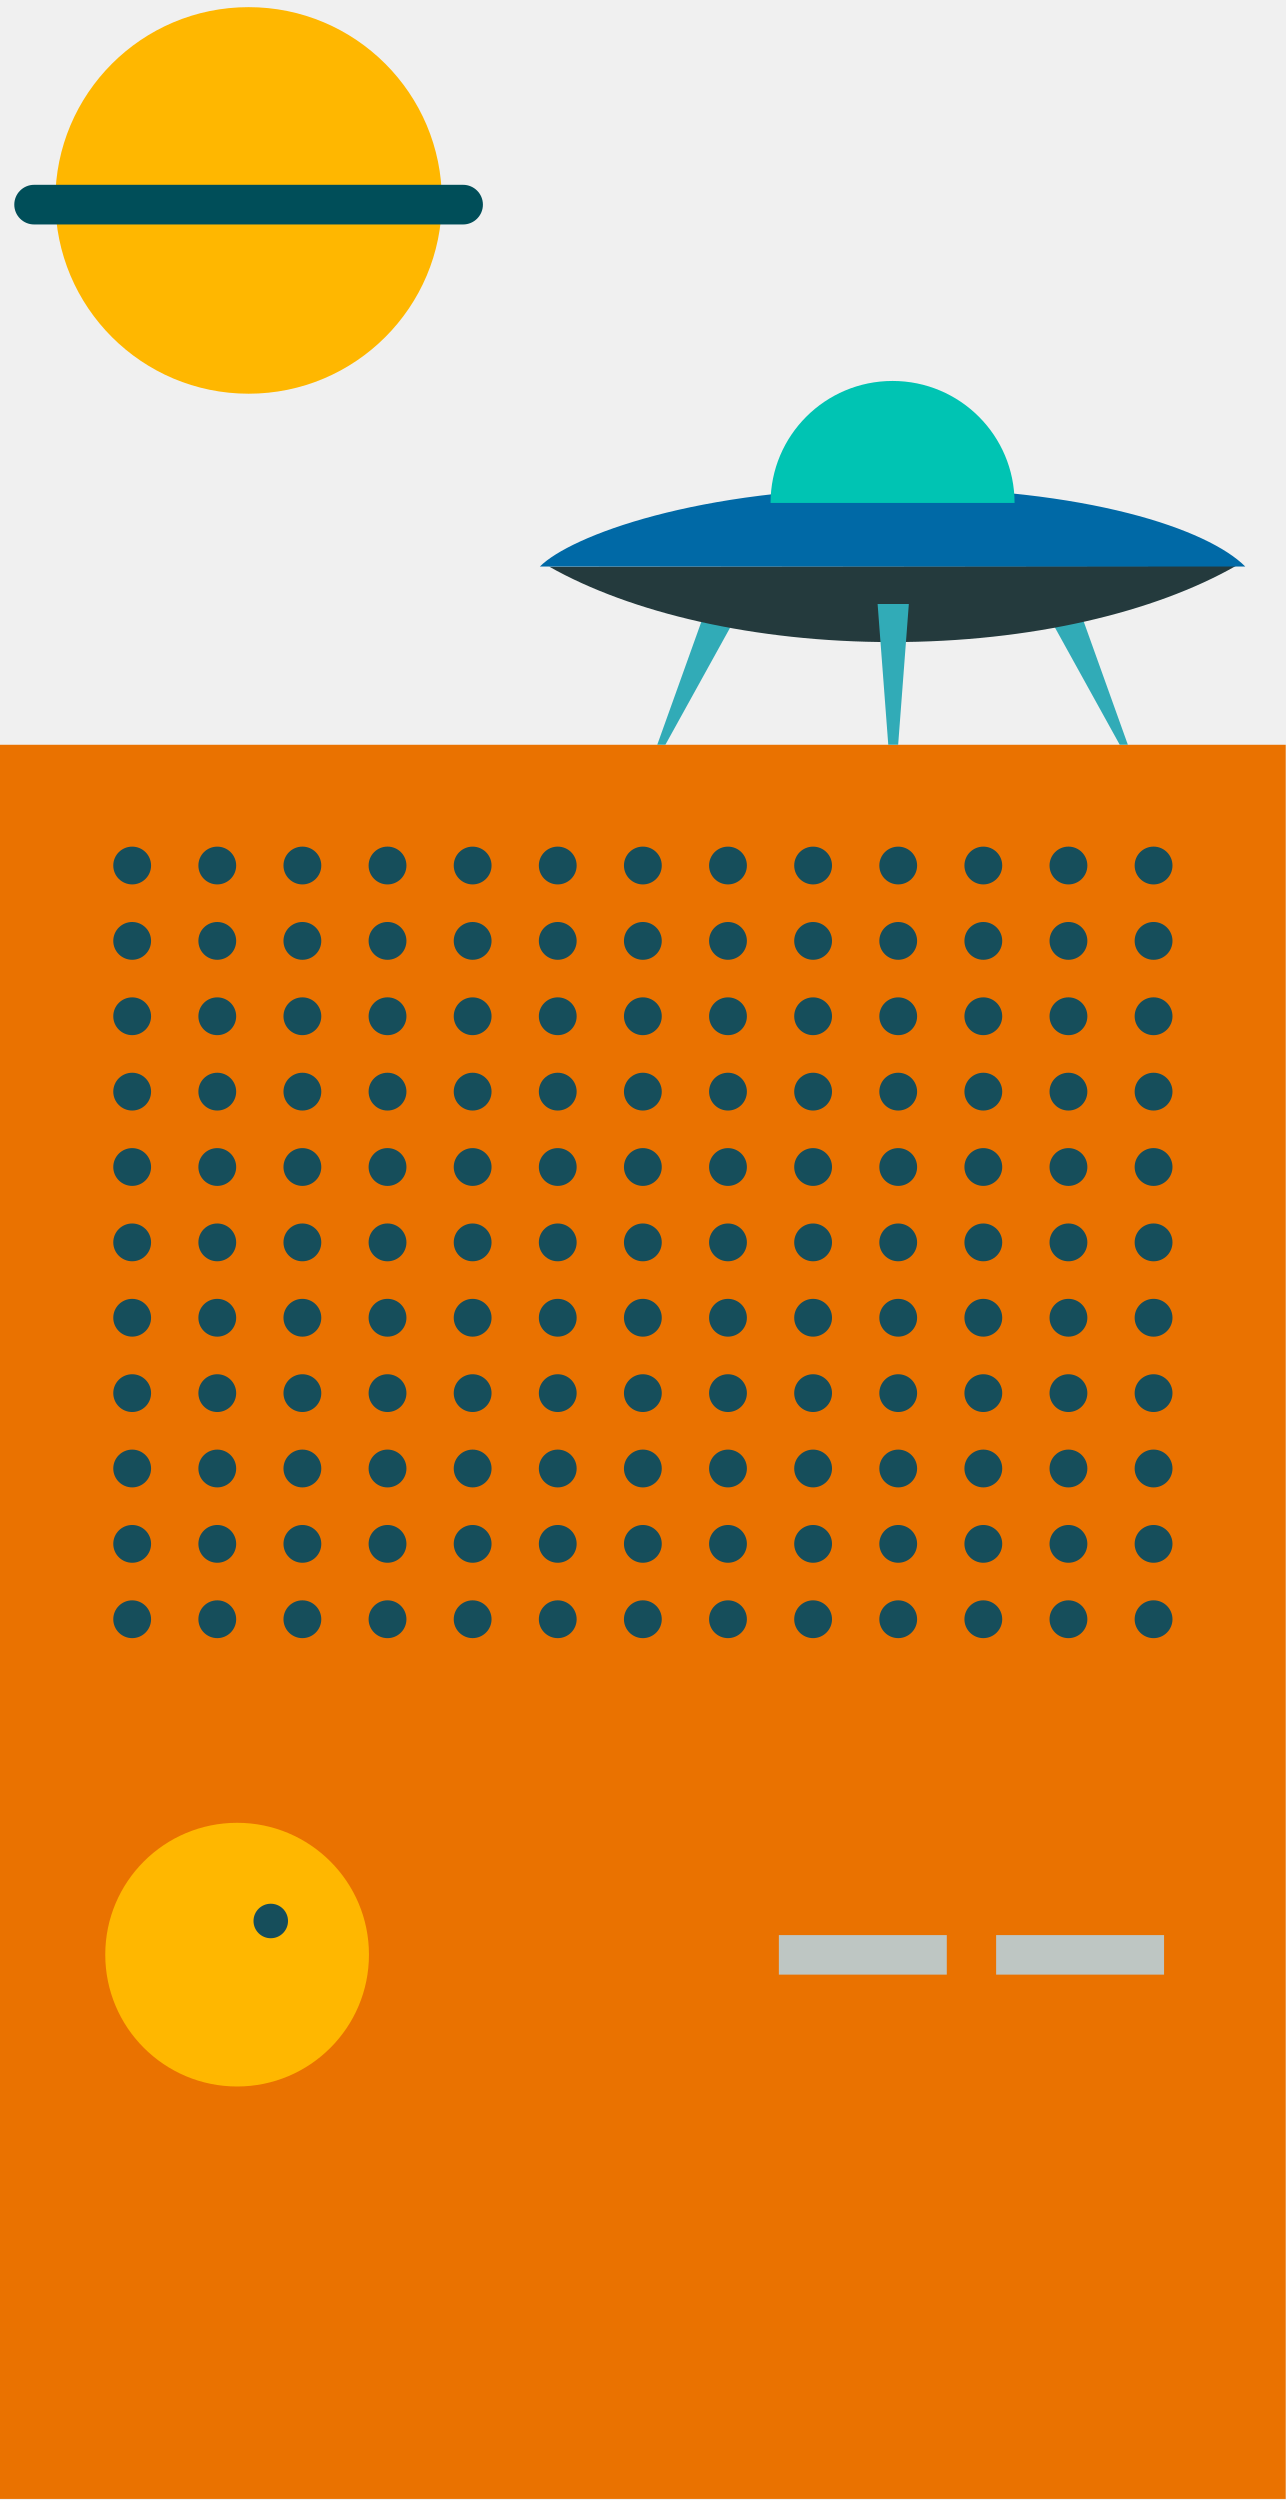
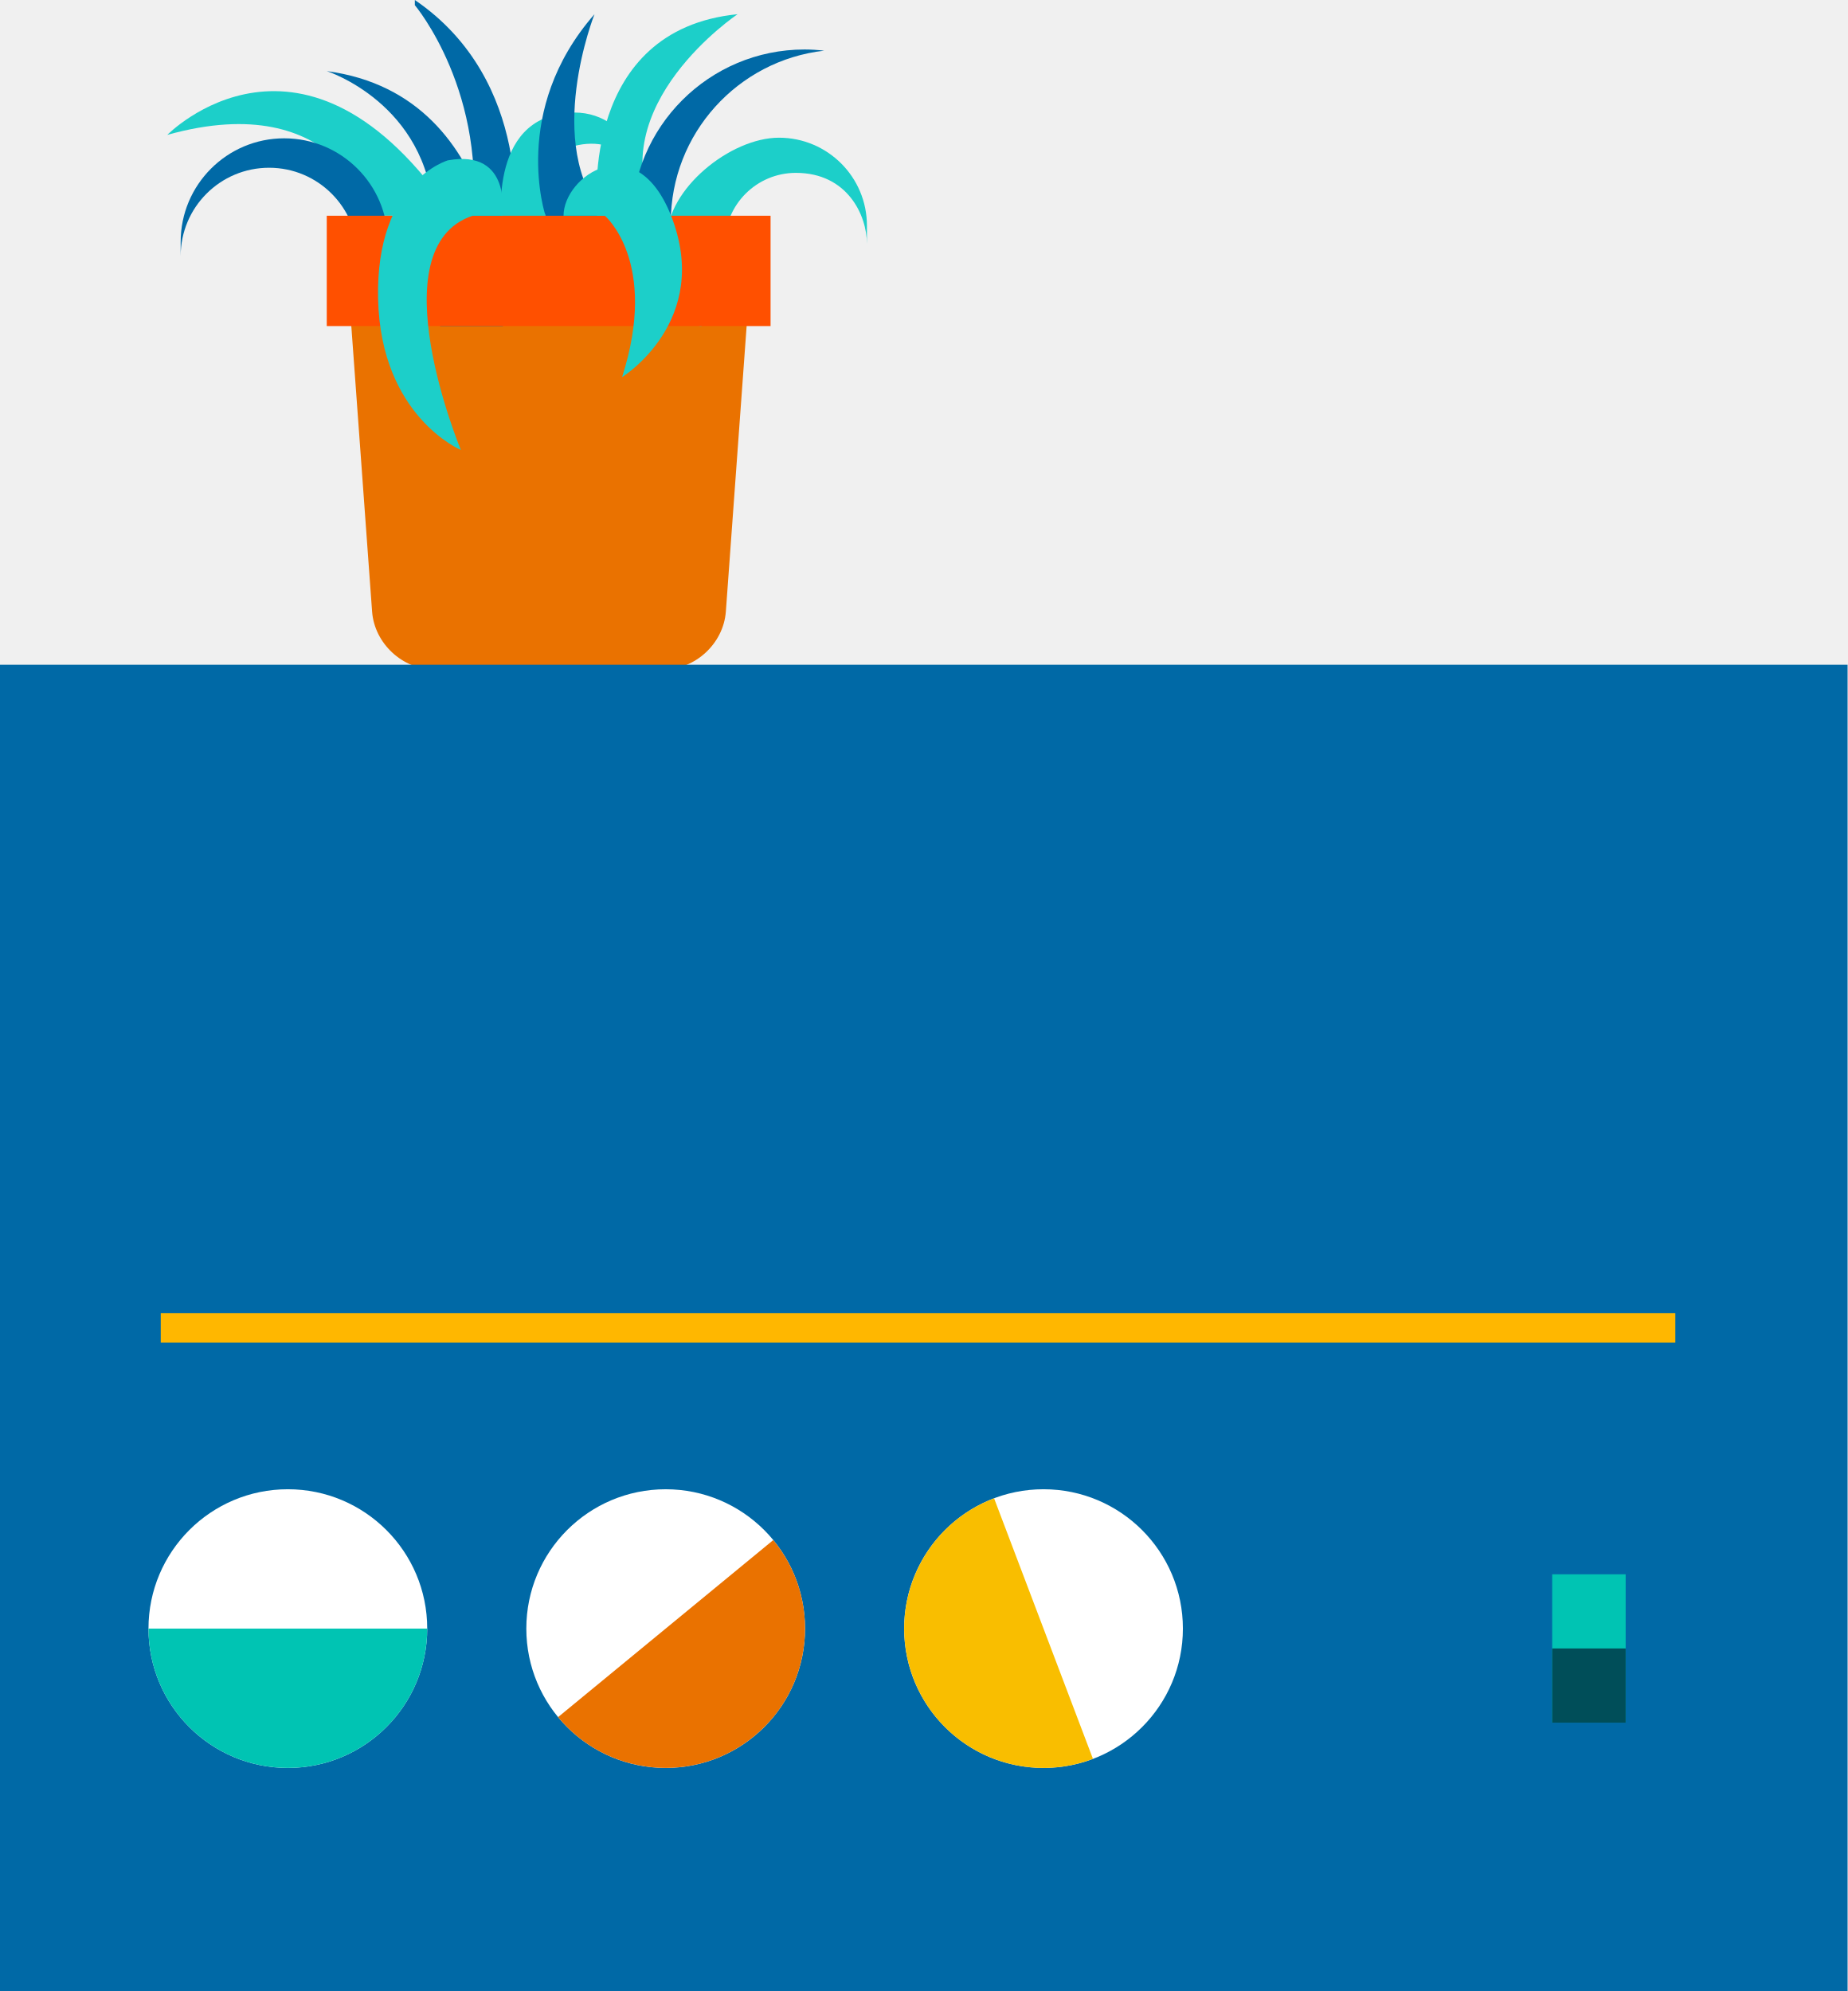
- <svg xmlns="http://www.w3.org/2000/svg" version="1.1" id="Layer_1" x="0px" y="0px" width="180px" height="350px" viewBox="0 0 180 350" enable-background="new 0 0 180 350" xml:space="preserve">
+ <svg xmlns="http://www.w3.org/2000/svg" version="1.1" id="Layer_1" x="0px" y="0px" width="180px" height="194.011px" viewBox="0 0 180 194.011" enable-background="new 0 0 180 194.011" xml:space="preserve">
  <g>
-     <path fill="#0069A6" d="M86.033,349.85" />
-     <path fill="#0069A6" d="M86.033,349.85" />
+     <path fill="#EA7200" d="M70.717,59.588c-0.227,3.109-2.963,5.654-6.081,5.654H42.332c-3.118,0-5.854-2.545-6.081-5.654   L33.856,26.68c-0.227-3.109,2.14-5.654,5.258-5.654h28.74c3.118,0,5.484,2.545,5.258,5.654L70.717,59.588z" />
+   </g>
+   <path fill="#1CCFC9" d="M16.299,13.144c0,0,13.345-13.639,27.845,7.879h-7.848C36.296,21.023,33.108,8.441,16.299,13.144z" />
+   <path fill="#0069A6" d="M31.835,6.929c0,0,9.788,3.125,10.418,13.985c0.63,10.859,0.63,10.859,0.63,10.859h6.106  C48.99,31.773,49.892,9.323,31.835,6.929z" />
+   <path fill="#0069A6" d="M40.416,0.503c0,0,7.254,8.592,5.491,21.872h4.158c0,0,1.996-14.438-9.648-22.375" />
+   <path fill="#1CCFC9" d="M48.998,23.309c0,0-1.831-10.509,5.099-12.122c6.93-1.613,8.945,6.061,8.945,6.061s-2.419-4.271-7.131-3.011  c-4.712,1.26-2.427,8.138-2.427,8.138L48.998,23.309z" />
+   <path fill="#0069A6" d="M53.148,21.023c0,0-3.46-10.231,4.77-19.639c0,0-5.04,12.736,1.008,19.639v3.545h-5.443L53.148,21.023z" />
+   <path fill="#1CCFC9" d="M58.166,20.03c0,0-1.592-17.133,13.695-18.646c0,0-13.271,8.889-8.063,19.639  c5.208,10.75,4.536,10.75,4.536,10.75L58.12,30.615L58.166,20.03z" />
+   <path fill="#0069A6" d="M61.538,21.67c0-9.305,7.542-16.849,16.849-16.848c0.646,0,1.28,0.044,1.907,0.116  c-8.406,0.948-14.941,8.073-14.941,16.732H61.538z" />
+   <path fill="#0069A6" d="M37.783,27.443V23.57c0-5.573-4.518-10.092-10.091-10.092c-5.573,0-10.091,4.519-10.091,10.092v1.39  c0-4.759,3.857-8.614,8.616-8.614c4.756,0,8.614,3.855,8.614,8.614v1.539" />
+   <path fill="#1CCFC9" d="M66.154,30.555l-1.171-7.399c0-4.73,6.179-9.738,10.91-9.738c4.733,0,8.568,3.836,8.568,8.567v1.781  c0-2.814-1.924-6.922-6.922-6.922c-3.824,0-6.924,3.098-6.924,6.922v3.551" />
+   <rect x="31.835" y="21.023" fill="#FF5000" width="43.238" height="10.75" />
+   <path fill="#1CCFC9" d="M43.639,15.623c0,0-7.056,2.016-6.804,13.48c0.252,11.467,8.063,14.742,8.063,14.742  s-8.189-19.688,1.134-22.82h2.897C48.931,21.023,49.939,14.489,43.639,15.623z" />
+   <path fill="#1CCFC9" d="M54.903,21.023h4.024c0,0,5.292,4.469,1.68,15.725c0,0,8.819-5.46,4.774-15.725  C61.942,12.302,54.903,17.136,54.903,21.023z" />
+   <g>
+     <rect y="64.773" fill="#0069A6" width="180" height="129.237" />
+     <rect x="151.221" y="153.405" fill="#00C4B3" width="7.16" height="14.456" />
+     <rect x="151.221" y="160.633" fill="#004E59" width="7.16" height="7.229" />
    <g>
-       <rect y="104.267" fill="#EA7200" width="180" height="245.583" />
-       <circle fill="#FFB700" cx="33.196" cy="273.651" r="18.459" />
-       <circle fill="#164E5B" cx="37.907" cy="268.938" r="2.416" />
-       <g>
-         <circle fill="#164E5B" cx="18.504" cy="121.173" r="2.646" />
-         <path fill="#164E5B" d="M27.774,121.173c0-1.463,1.179-2.645,2.646-2.645c1.457,0,2.645,1.182,2.645,2.645     c0,1.462-1.188,2.646-2.645,2.646C28.954,123.819,27.774,122.635,27.774,121.173z" />
-         <circle fill="#164E5B" cx="42.333" cy="121.173" r="2.647" />
-         <circle fill="#164E5B" cx="54.253" cy="121.173" r="2.649" />
-         <path fill="#164E5B" d="M63.523,121.173c0-1.463,1.184-2.645,2.641-2.645c1.463,0,2.653,1.182,2.653,2.645     c0,1.462-1.189,2.646-2.653,2.646C64.708,123.819,63.523,122.635,63.523,121.173z" />
-         <circle fill="#164E5B" cx="78.085" cy="121.173" r="2.647" />
-         <circle fill="#164E5B" cx="90" cy="121.173" r="2.648" />
-         <path fill="#164E5B" d="M99.271,121.173c0-1.463,1.186-2.645,2.645-2.645c1.464,0,2.649,1.182,2.649,2.645     c0,1.462-1.186,2.646-2.649,2.646C100.456,123.819,99.271,122.635,99.271,121.173z" />
-         <path fill="#164E5B" d="M111.188,121.173c0-1.463,1.182-2.645,2.641-2.645c1.464,0,2.653,1.182,2.653,2.645     c0,1.462-1.189,2.646-2.653,2.646C112.37,123.819,111.188,122.635,111.188,121.173z" />
-         <path fill="#164E5B" d="M123.106,121.173c0-1.463,1.181-2.645,2.645-2.645c1.46,0,2.645,1.182,2.645,2.645     c0,1.462-1.185,2.646-2.645,2.646C124.287,123.819,123.106,122.635,123.106,121.173z" />
-         <circle fill="#164E5B" cx="137.665" cy="121.173" r="2.646" />
-         <circle fill="#164E5B" cx="149.583" cy="121.173" r="2.648" />
-         <circle fill="#164E5B" cx="161.499" cy="121.173" r="2.649" />
-         <circle fill="#164E5B" cx="18.504" cy="131.725" r="2.646" />
-         <path fill="#164E5B" d="M27.774,131.725c0-1.462,1.179-2.645,2.646-2.645c1.457,0,2.645,1.183,2.645,2.645     s-1.188,2.646-2.645,2.646C28.954,134.371,27.774,133.187,27.774,131.725z" />
-         <circle fill="#164E5B" cx="42.333" cy="131.725" r="2.647" />
-         <circle fill="#164E5B" cx="54.253" cy="131.725" r="2.649" />
-         <path fill="#164E5B" d="M63.523,131.725c0-1.462,1.184-2.645,2.641-2.645c1.463,0,2.653,1.183,2.653,2.645     s-1.189,2.646-2.653,2.646C64.708,134.371,63.523,133.187,63.523,131.725z" />
-         <circle fill="#164E5B" cx="78.085" cy="131.725" r="2.647" />
-         <circle fill="#164E5B" cx="90" cy="131.725" r="2.648" />
-         <path fill="#164E5B" d="M99.271,131.725c0-1.462,1.186-2.645,2.645-2.645c1.464,0,2.649,1.183,2.649,2.645     s-1.186,2.646-2.649,2.646C100.456,134.371,99.271,133.187,99.271,131.725z" />
-         <path fill="#164E5B" d="M111.188,131.725c0-1.462,1.182-2.645,2.641-2.645c1.464,0,2.653,1.183,2.653,2.645     s-1.189,2.646-2.653,2.646C112.37,134.371,111.188,133.187,111.188,131.725z" />
-         <path fill="#164E5B" d="M123.106,131.725c0-1.462,1.181-2.645,2.645-2.645c1.46,0,2.645,1.183,2.645,2.645     s-1.185,2.646-2.645,2.646C124.287,134.371,123.106,133.187,123.106,131.725z" />
-         <circle fill="#164E5B" cx="137.665" cy="131.725" r="2.646" />
-         <circle fill="#164E5B" cx="149.583" cy="131.725" r="2.648" />
-         <circle fill="#164E5B" cx="161.499" cy="131.725" r="2.649" />
-         <circle fill="#164E5B" cx="18.504" cy="142.276" r="2.646" />
-         <path fill="#164E5B" d="M27.774,142.276c0-1.463,1.179-2.645,2.646-2.645c1.457,0,2.645,1.182,2.645,2.645     s-1.188,2.647-2.645,2.647C28.954,144.924,27.774,143.739,27.774,142.276z" />
-         <circle fill="#164E5B" cx="42.333" cy="142.276" r="2.647" />
-         <circle fill="#164E5B" cx="54.253" cy="142.276" r="2.649" />
-         <path fill="#164E5B" d="M63.523,142.276c0-1.463,1.184-2.645,2.641-2.645c1.463,0,2.653,1.182,2.653,2.645     s-1.189,2.647-2.653,2.647C64.708,144.924,63.523,143.739,63.523,142.276z" />
-         <circle fill="#164E5B" cx="78.085" cy="142.276" r="2.647" />
-         <circle fill="#164E5B" cx="90" cy="142.276" r="2.648" />
-         <path fill="#164E5B" d="M99.271,142.276c0-1.463,1.186-2.645,2.645-2.645c1.464,0,2.649,1.182,2.649,2.645     s-1.186,2.647-2.649,2.647C100.456,144.924,99.271,143.739,99.271,142.276z" />
-         <path fill="#164E5B" d="M111.188,142.276c0-1.463,1.182-2.645,2.641-2.645c1.464,0,2.653,1.182,2.653,2.645     s-1.189,2.647-2.653,2.647C112.37,144.924,111.188,143.739,111.188,142.276z" />
-         <path fill="#164E5B" d="M123.106,142.276c0-1.463,1.181-2.645,2.645-2.645c1.46,0,2.645,1.182,2.645,2.645     s-1.185,2.647-2.645,2.647C124.287,144.924,123.106,143.739,123.106,142.276z" />
-         <circle fill="#164E5B" cx="137.665" cy="142.276" r="2.646" />
-         <circle fill="#164E5B" cx="149.583" cy="142.276" r="2.648" />
-         <circle fill="#164E5B" cx="161.499" cy="142.276" r="2.649" />
-         <path fill="#164E5B" d="M15.858,152.828c0-1.46,1.183-2.645,2.646-2.645c1.46,0,2.647,1.185,2.647,2.645     c0,1.464-1.187,2.648-2.647,2.648C17.041,155.477,15.858,154.292,15.858,152.828z" />
-         <path fill="#164E5B" d="M27.774,152.828c0-1.46,1.179-2.645,2.646-2.645c1.457,0,2.645,1.185,2.645,2.645     c0,1.464-1.188,2.648-2.645,2.648C28.954,155.477,27.774,154.292,27.774,152.828z" />
-         <path fill="#164E5B" d="M39.687,152.828c0-1.46,1.185-2.645,2.649-2.645s2.645,1.185,2.645,2.645     c0,1.464-1.181,2.648-2.645,2.648S39.687,154.292,39.687,152.828z" />
-         <path fill="#164E5B" d="M51.604,152.828c0-1.46,1.186-2.645,2.647-2.645c1.464,0,2.65,1.185,2.65,2.645     c0,1.464-1.186,2.648-2.65,2.648C52.79,155.477,51.604,154.292,51.604,152.828z" />
-         <path fill="#164E5B" d="M63.523,152.828c0-1.46,1.184-2.645,2.641-2.645c1.463,0,2.653,1.185,2.653,2.645     c0,1.464-1.189,2.648-2.653,2.648C64.708,155.477,63.523,154.292,63.523,152.828z" />
-         <path fill="#164E5B" d="M75.438,152.828c0-1.46,1.184-2.645,2.646-2.645s2.648,1.185,2.648,2.645     c0,1.464-1.187,2.648-2.648,2.648S75.438,154.292,75.438,152.828z" />
-         <path fill="#164E5B" d="M87.352,152.828c0-1.46,1.188-2.645,2.648-2.645c1.46,0,2.647,1.185,2.647,2.645     c0,1.464-1.188,2.648-2.647,2.648C88.54,155.477,87.352,154.292,87.352,152.828z" />
-         <path fill="#164E5B" d="M99.271,152.828c0-1.46,1.186-2.645,2.645-2.645c1.464,0,2.649,1.185,2.649,2.645     c0,1.464-1.186,2.648-2.649,2.648C100.456,155.477,99.271,154.292,99.271,152.828z" />
-         <path fill="#164E5B" d="M111.188,152.828c0-1.46,1.182-2.645,2.641-2.645c1.464,0,2.653,1.185,2.653,2.645     c0,1.464-1.189,2.648-2.653,2.648C112.37,155.477,111.188,154.292,111.188,152.828z" />
-         <path fill="#164E5B" d="M123.106,152.828c0-1.46,1.181-2.645,2.645-2.645c1.46,0,2.645,1.185,2.645,2.645     c0,1.464-1.185,2.648-2.645,2.648C124.287,155.477,123.106,154.292,123.106,152.828z" />
-         <path fill="#164E5B" d="M135.019,152.828c0-1.46,1.184-2.645,2.646-2.645c1.459,0,2.646,1.185,2.646,2.645     c0,1.464-1.188,2.648-2.646,2.648C136.202,155.477,135.019,154.292,135.019,152.828z" />
-         <path fill="#164E5B" d="M146.935,152.828c0-1.46,1.183-2.645,2.646-2.645s2.649,1.185,2.649,2.645     c0,1.464-1.186,2.648-2.649,2.648S146.935,154.292,146.935,152.828z" />
-         <path fill="#164E5B" d="M158.85,152.828c0-1.46,1.187-2.645,2.647-2.645s2.65,1.185,2.65,2.645c0,1.464-1.189,2.648-2.65,2.648     S158.85,154.292,158.85,152.828z" />
-         <circle fill="#164E5B" cx="18.504" cy="163.381" r="2.646" />
-         <path fill="#164E5B" d="M27.774,163.381c0-1.462,1.179-2.646,2.646-2.646c1.457,0,2.645,1.184,2.645,2.646     c0,1.463-1.188,2.647-2.645,2.647C28.954,166.028,27.774,164.844,27.774,163.381z" />
-         <circle fill="#164E5B" cx="42.333" cy="163.381" r="2.647" />
-         <circle fill="#164E5B" cx="54.253" cy="163.381" r="2.649" />
-         <path fill="#164E5B" d="M63.523,163.381c0-1.462,1.184-2.646,2.641-2.646c1.463,0,2.653,1.184,2.653,2.646     c0,1.463-1.189,2.647-2.653,2.647C64.708,166.028,63.523,164.844,63.523,163.381z" />
-         <circle fill="#164E5B" cx="78.085" cy="163.381" r="2.647" />
-         <circle fill="#164E5B" cx="90" cy="163.381" r="2.648" />
-         <path fill="#164E5B" d="M99.271,163.381c0-1.462,1.186-2.646,2.645-2.646c1.464,0,2.649,1.184,2.649,2.646     c0,1.463-1.186,2.647-2.649,2.647C100.456,166.028,99.271,164.844,99.271,163.381z" />
-         <path fill="#164E5B" d="M111.188,163.381c0-1.462,1.182-2.646,2.641-2.646c1.464,0,2.653,1.184,2.653,2.646     c0,1.463-1.189,2.647-2.653,2.647C112.37,166.028,111.188,164.844,111.188,163.381z" />
-         <path fill="#164E5B" d="M123.106,163.381c0-1.462,1.181-2.646,2.645-2.646c1.46,0,2.645,1.184,2.645,2.646     c0,1.463-1.185,2.647-2.645,2.647C124.287,166.028,123.106,164.844,123.106,163.381z" />
-         <circle fill="#164E5B" cx="137.665" cy="163.381" r="2.646" />
-         <circle fill="#164E5B" cx="149.583" cy="163.381" r="2.648" />
-         <circle fill="#164E5B" cx="161.499" cy="163.381" r="2.649" />
-         <circle fill="#164E5B" cx="18.504" cy="173.934" r="2.646" />
-         <path fill="#164E5B" d="M27.774,173.934c0-1.462,1.179-2.646,2.646-2.646c1.457,0,2.645,1.184,2.645,2.646     s-1.188,2.646-2.645,2.646C28.954,176.579,27.774,175.396,27.774,173.934z" />
-         <circle fill="#164E5B" cx="42.333" cy="173.934" r="2.647" />
-         <circle fill="#164E5B" cx="54.253" cy="173.934" r="2.649" />
-         <path fill="#164E5B" d="M63.523,173.934c0-1.462,1.184-2.646,2.641-2.646c1.463,0,2.653,1.184,2.653,2.646     s-1.189,2.646-2.653,2.646C64.708,176.579,63.523,175.396,63.523,173.934z" />
-         <circle fill="#164E5B" cx="78.085" cy="173.934" r="2.647" />
-         <circle fill="#164E5B" cx="90" cy="173.934" r="2.648" />
-         <path fill="#164E5B" d="M99.271,173.934c0-1.462,1.186-2.646,2.645-2.646c1.464,0,2.649,1.184,2.649,2.646     s-1.186,2.646-2.649,2.646C100.456,176.579,99.271,175.396,99.271,173.934z" />
-         <path fill="#164E5B" d="M111.188,173.934c0-1.462,1.182-2.646,2.641-2.646c1.464,0,2.653,1.184,2.653,2.646     s-1.189,2.646-2.653,2.646C112.37,176.579,111.188,175.396,111.188,173.934z" />
-         <path fill="#164E5B" d="M123.106,173.934c0-1.462,1.181-2.646,2.645-2.646c1.46,0,2.645,1.184,2.645,2.646     s-1.185,2.646-2.645,2.646C124.287,176.579,123.106,175.396,123.106,173.934z" />
-         <circle fill="#164E5B" cx="137.665" cy="173.934" r="2.646" />
-         <circle fill="#164E5B" cx="149.583" cy="173.934" r="2.648" />
-         <circle fill="#164E5B" cx="161.499" cy="173.934" r="2.649" />
-         <circle fill="#164E5B" cx="18.504" cy="184.485" r="2.646" />
-         <path fill="#164E5B" d="M27.774,184.485c0-1.461,1.179-2.646,2.646-2.646c1.457,0,2.645,1.186,2.645,2.646     s-1.188,2.647-2.645,2.647C28.954,187.133,27.774,185.946,27.774,184.485z" />
-         <circle fill="#164E5B" cx="42.333" cy="184.485" r="2.647" />
-         <circle fill="#164E5B" cx="54.253" cy="184.485" r="2.649" />
-         <path fill="#164E5B" d="M63.523,184.485c0-1.461,1.184-2.646,2.641-2.646c1.463,0,2.653,1.186,2.653,2.646     s-1.189,2.647-2.653,2.647C64.708,187.133,63.523,185.946,63.523,184.485z" />
-         <circle fill="#164E5B" cx="78.085" cy="184.485" r="2.647" />
-         <circle fill="#164E5B" cx="90" cy="184.485" r="2.648" />
-         <path fill="#164E5B" d="M99.271,184.485c0-1.461,1.186-2.646,2.645-2.646c1.464,0,2.649,1.186,2.649,2.646     s-1.186,2.647-2.649,2.647C100.456,187.133,99.271,185.946,99.271,184.485z" />
-         <path fill="#164E5B" d="M111.188,184.485c0-1.461,1.182-2.646,2.641-2.646c1.464,0,2.653,1.186,2.653,2.646     s-1.189,2.647-2.653,2.647C112.37,187.133,111.188,185.946,111.188,184.485z" />
-         <path fill="#164E5B" d="M123.106,184.485c0-1.461,1.181-2.646,2.645-2.646c1.46,0,2.645,1.186,2.645,2.646     s-1.185,2.647-2.645,2.647C124.287,187.133,123.106,185.946,123.106,184.485z" />
-         <circle fill="#164E5B" cx="137.665" cy="184.485" r="2.646" />
-         <circle fill="#164E5B" cx="149.583" cy="184.485" r="2.648" />
-         <circle fill="#164E5B" cx="161.499" cy="184.485" r="2.649" />
-         <path fill="#164E5B" d="M15.858,195.036c0-1.462,1.183-2.643,2.646-2.643c1.46,0,2.647,1.181,2.647,2.643     c0,1.465-1.187,2.648-2.647,2.648C17.041,197.685,15.858,196.501,15.858,195.036z" />
-         <path fill="#164E5B" d="M27.774,195.036c0-1.462,1.179-2.643,2.646-2.643c1.457,0,2.645,1.181,2.645,2.643     c0,1.465-1.188,2.648-2.645,2.648C28.954,197.685,27.774,196.501,27.774,195.036z" />
-         <path fill="#164E5B" d="M39.687,195.036c0-1.462,1.185-2.643,2.649-2.643s2.645,1.181,2.645,2.643     c0,1.465-1.181,2.648-2.645,2.648S39.687,196.501,39.687,195.036z" />
-         <path fill="#164E5B" d="M51.604,195.036c0-1.462,1.186-2.643,2.647-2.643c1.464,0,2.65,1.181,2.65,2.643     c0,1.465-1.186,2.648-2.65,2.648C52.79,197.685,51.604,196.501,51.604,195.036z" />
-         <path fill="#164E5B" d="M63.523,195.036c0-1.462,1.184-2.643,2.641-2.643c1.463,0,2.653,1.181,2.653,2.643     c0,1.465-1.189,2.648-2.653,2.648C64.708,197.685,63.523,196.501,63.523,195.036z" />
-         <path fill="#164E5B" d="M75.438,195.036c0-1.462,1.184-2.643,2.646-2.643s2.648,1.181,2.648,2.643     c0,1.465-1.187,2.648-2.648,2.648S75.438,196.501,75.438,195.036z" />
-         <path fill="#164E5B" d="M87.352,195.036c0-1.462,1.188-2.643,2.648-2.643c1.46,0,2.647,1.181,2.647,2.643     c0,1.465-1.188,2.648-2.647,2.648C88.54,197.685,87.352,196.501,87.352,195.036z" />
-         <path fill="#164E5B" d="M99.271,195.036c0-1.462,1.186-2.643,2.645-2.643c1.464,0,2.649,1.181,2.649,2.643     c0,1.465-1.186,2.648-2.649,2.648C100.456,197.685,99.271,196.501,99.271,195.036z" />
-         <path fill="#164E5B" d="M111.188,195.036c0-1.462,1.182-2.643,2.641-2.643c1.464,0,2.653,1.181,2.653,2.643     c0,1.465-1.189,2.648-2.653,2.648C112.37,197.685,111.188,196.501,111.188,195.036z" />
-         <path fill="#164E5B" d="M123.106,195.036c0-1.462,1.181-2.643,2.645-2.643c1.46,0,2.645,1.181,2.645,2.643     c0,1.465-1.185,2.648-2.645,2.648C124.287,197.685,123.106,196.501,123.106,195.036z" />
-         <path fill="#164E5B" d="M135.019,195.036c0-1.462,1.184-2.643,2.646-2.643c1.459,0,2.646,1.181,2.646,2.643     c0,1.465-1.188,2.648-2.646,2.648C136.202,197.685,135.019,196.501,135.019,195.036z" />
-         <path fill="#164E5B" d="M146.935,195.036c0-1.462,1.183-2.643,2.646-2.643s2.649,1.181,2.649,2.643     c0,1.465-1.186,2.648-2.649,2.648S146.935,196.501,146.935,195.036z" />
-         <path fill="#164E5B" d="M158.85,195.036c0-1.462,1.187-2.643,2.647-2.643s2.65,1.181,2.65,2.643c0,1.465-1.189,2.648-2.65,2.648     S158.85,196.501,158.85,195.036z" />
-         <circle fill="#164E5B" cx="18.504" cy="205.59" r="2.646" />
-         <path fill="#164E5B" d="M27.774,205.59c0-1.464,1.179-2.646,2.646-2.646c1.457,0,2.645,1.183,2.645,2.646     c0,1.462-1.188,2.646-2.645,2.646C28.954,208.235,27.774,207.052,27.774,205.59z" />
-         <circle fill="#164E5B" cx="42.333" cy="205.59" r="2.647" />
-         <circle fill="#164E5B" cx="54.253" cy="205.59" r="2.649" />
-         <path fill="#164E5B" d="M63.523,205.59c0-1.464,1.184-2.646,2.641-2.646c1.463,0,2.653,1.183,2.653,2.646     c0,1.462-1.189,2.646-2.653,2.646C64.708,208.235,63.523,207.052,63.523,205.59z" />
-         <circle fill="#164E5B" cx="78.085" cy="205.59" r="2.647" />
-         <circle fill="#164E5B" cx="90" cy="205.59" r="2.648" />
-         <path fill="#164E5B" d="M99.271,205.59c0-1.464,1.186-2.646,2.645-2.646c1.464,0,2.649,1.183,2.649,2.646     c0,1.462-1.186,2.646-2.649,2.646C100.456,208.235,99.271,207.052,99.271,205.59z" />
-         <path fill="#164E5B" d="M111.188,205.59c0-1.464,1.182-2.646,2.641-2.646c1.464,0,2.653,1.183,2.653,2.646     c0,1.462-1.189,2.646-2.653,2.646C112.37,208.235,111.188,207.052,111.188,205.59z" />
-         <path fill="#164E5B" d="M123.106,205.59c0-1.464,1.181-2.646,2.645-2.646c1.46,0,2.645,1.183,2.645,2.646     c0,1.462-1.185,2.646-2.645,2.646C124.287,208.235,123.106,207.052,123.106,205.59z" />
-         <circle fill="#164E5B" cx="137.665" cy="205.59" r="2.646" />
-         <circle fill="#164E5B" cx="149.583" cy="205.59" r="2.648" />
-         <circle fill="#164E5B" cx="161.499" cy="205.59" r="2.649" />
-         <path fill="#164E5B" d="M15.858,216.141c0-1.462,1.183-2.645,2.646-2.645c1.46,0,2.647,1.183,2.647,2.645     c0,1.464-1.187,2.647-2.647,2.647C17.041,218.788,15.858,217.604,15.858,216.141z" />
-         <path fill="#164E5B" d="M27.774,216.141c0-1.462,1.179-2.645,2.646-2.645c1.457,0,2.645,1.183,2.645,2.645     c0,1.464-1.188,2.647-2.645,2.647C28.954,218.788,27.774,217.604,27.774,216.141z" />
-         <path fill="#164E5B" d="M39.687,216.141c0-1.462,1.185-2.645,2.649-2.645s2.645,1.183,2.645,2.645     c0,1.464-1.181,2.647-2.645,2.647S39.687,217.604,39.687,216.141z" />
-         <path fill="#164E5B" d="M51.604,216.141c0-1.462,1.186-2.645,2.647-2.645c1.464,0,2.65,1.183,2.65,2.645     c0,1.464-1.186,2.647-2.65,2.647C52.79,218.788,51.604,217.604,51.604,216.141z" />
-         <path fill="#164E5B" d="M63.523,216.141c0-1.462,1.184-2.645,2.641-2.645c1.463,0,2.653,1.183,2.653,2.645     c0,1.464-1.189,2.647-2.653,2.647C64.708,218.788,63.523,217.604,63.523,216.141z" />
-         <path fill="#164E5B" d="M75.438,216.141c0-1.462,1.184-2.645,2.646-2.645s2.648,1.183,2.648,2.645     c0,1.464-1.187,2.647-2.648,2.647S75.438,217.604,75.438,216.141z" />
-         <path fill="#164E5B" d="M87.352,216.141c0-1.462,1.188-2.645,2.648-2.645c1.46,0,2.647,1.183,2.647,2.645     c0,1.464-1.188,2.647-2.647,2.647C88.54,218.788,87.352,217.604,87.352,216.141z" />
-         <path fill="#164E5B" d="M99.271,216.141c0-1.462,1.186-2.645,2.645-2.645c1.464,0,2.649,1.183,2.649,2.645     c0,1.464-1.186,2.647-2.649,2.647C100.456,218.788,99.271,217.604,99.271,216.141z" />
-         <path fill="#164E5B" d="M111.188,216.141c0-1.462,1.182-2.645,2.641-2.645c1.464,0,2.653,1.183,2.653,2.645     c0,1.464-1.189,2.647-2.653,2.647C112.37,218.788,111.188,217.604,111.188,216.141z" />
-         <path fill="#164E5B" d="M123.106,216.141c0-1.462,1.181-2.645,2.645-2.645c1.46,0,2.645,1.183,2.645,2.645     c0,1.464-1.185,2.647-2.645,2.647C124.287,218.788,123.106,217.604,123.106,216.141z" />
-         <path fill="#164E5B" d="M135.019,216.141c0-1.462,1.184-2.645,2.646-2.645c1.459,0,2.646,1.183,2.646,2.645     c0,1.464-1.188,2.647-2.646,2.647C136.202,218.788,135.019,217.604,135.019,216.141z" />
-         <path fill="#164E5B" d="M146.935,216.141c0-1.462,1.183-2.645,2.646-2.645s2.649,1.183,2.649,2.645     c0,1.464-1.186,2.647-2.649,2.647S146.935,217.604,146.935,216.141z" />
-         <path fill="#164E5B" d="M158.85,216.141c0-1.462,1.187-2.645,2.647-2.645s2.65,1.183,2.65,2.645c0,1.464-1.189,2.647-2.65,2.647     S158.85,217.604,158.85,216.141z" />
-         <circle fill="#164E5B" cx="18.504" cy="226.694" r="2.646" />
-         <path fill="#164E5B" d="M27.774,226.694c0-1.462,1.179-2.647,2.646-2.647c1.457,0,2.645,1.186,2.645,2.647     c0,1.461-1.188,2.645-2.645,2.645C28.954,229.339,27.774,228.155,27.774,226.694z" />
-         <circle fill="#164E5B" cx="42.333" cy="226.694" r="2.647" />
-         <circle fill="#164E5B" cx="54.253" cy="226.694" r="2.649" />
-         <path fill="#164E5B" d="M63.523,226.694c0-1.462,1.184-2.647,2.641-2.647c1.463,0,2.653,1.186,2.653,2.647     c0,1.461-1.189,2.645-2.653,2.645C64.708,229.339,63.523,228.155,63.523,226.694z" />
-         <circle fill="#164E5B" cx="78.085" cy="226.694" r="2.647" />
-         <circle fill="#164E5B" cx="90" cy="226.694" r="2.648" />
-         <path fill="#164E5B" d="M99.271,226.694c0-1.462,1.186-2.647,2.645-2.647c1.464,0,2.649,1.186,2.649,2.647     c0,1.461-1.186,2.645-2.649,2.645C100.456,229.339,99.271,228.155,99.271,226.694z" />
-         <path fill="#164E5B" d="M111.188,226.694c0-1.462,1.182-2.647,2.641-2.647c1.464,0,2.653,1.186,2.653,2.647     c0,1.461-1.189,2.645-2.653,2.645C112.37,229.339,111.188,228.155,111.188,226.694z" />
-         <path fill="#164E5B" d="M123.106,226.694c0-1.462,1.181-2.647,2.645-2.647c1.46,0,2.645,1.186,2.645,2.647     c0,1.461-1.185,2.645-2.645,2.645C124.287,229.339,123.106,228.155,123.106,226.694z" />
-         <circle fill="#164E5B" cx="137.665" cy="226.694" r="2.646" />
-         <circle fill="#164E5B" cx="149.583" cy="226.694" r="2.648" />
-         <circle fill="#164E5B" cx="161.499" cy="226.694" r="2.649" />
-       </g>
-       <rect x="109.041" y="270.913" fill="#BEC6C3" width="23.509" height="5.535" />
-       <rect x="139.458" y="270.913" fill="#BEC6C3" width="23.511" height="5.535" />
+       <circle fill="#FFFFFF" cx="28.044" cy="158.696" r="13.578" />
+       <path fill="#00C4B3" d="M41.622,158.696c0,7.499-6.079,13.577-13.578,13.577c-7.498,0-13.578-6.078-13.578-13.577" />
    </g>
+     <g>
+       <circle fill="#FFFFFF" cx="64.854" cy="158.696" r="13.577" />
+       <path fill="#EA7200" d="M75.338,150.068c4.765,5.79,3.935,14.346-1.855,19.11c-5.79,4.766-14.347,3.936-19.113-1.855" />
+     </g>
+     <g>
+       <circle fill="#FFFFFF" cx="101.666" cy="158.696" r="13.578" />
+       <path fill="#F9BE00" d="M106.482,171.391c-7.014,2.66-14.854-0.867-17.51-7.879c-2.66-7.012,0.868-14.851,7.877-17.511" />
+     </g>
+     <rect x="15.661" y="127.965" fill="#FFB700" width="147.558" height="2.856" />
  </g>
-   <g>
-     <path fill="#FFB700" d="M7.745,28.058C7.745,13.114,19.859,1,34.805,1c14.941,0,27.059,12.114,27.059,27.058   c0,14.945-12.117,27.062-27.059,27.062C19.859,55.119,7.745,43.003,7.745,28.058z" />
-   </g>
-   <g>
-     <path fill="#004E59" d="M64.832,31.425H4.773C3.243,31.425,2,30.182,2,28.65c0-1.533,1.243-2.776,2.773-2.776h60.058   c1.533,0,2.777,1.243,2.777,2.776C67.608,30.182,66.365,31.425,64.832,31.425z" />
-   </g>
-   <g>
-     <polygon fill="#31ABB7" points="98.385,86.501 92.015,104.267 93.153,104.267 102.524,87.316  " />
-     <polygon fill="#31ABB7" points="151.534,86.501 157.903,104.267 156.764,104.267 147.393,87.316  " />
-   </g>
-   <path fill="#243A3D" d="M76.899,79.336c11.407,6.446,28.659,10.556,47.969,10.556c19.413,0,36.744-4.154,48.155-10.661" />
-   <path fill="#0069A6" d="M174.337,79.314C169.1,74.076,152.229,68.28,124.96,68.28c-27.272,0-45.104,6.76-49.379,11.034" />
-   <path fill="#00C4B3" d="M142.039,70.413c0-9.434-7.646-17.08-17.079-17.08l0,0c-9.432,0-17.081,7.646-17.081,17.08" />
-   <polygon fill="#31ABB7" points="127.237,84.561 122.866,84.561 124.358,104.267 125.742,104.267 " />
</svg>
